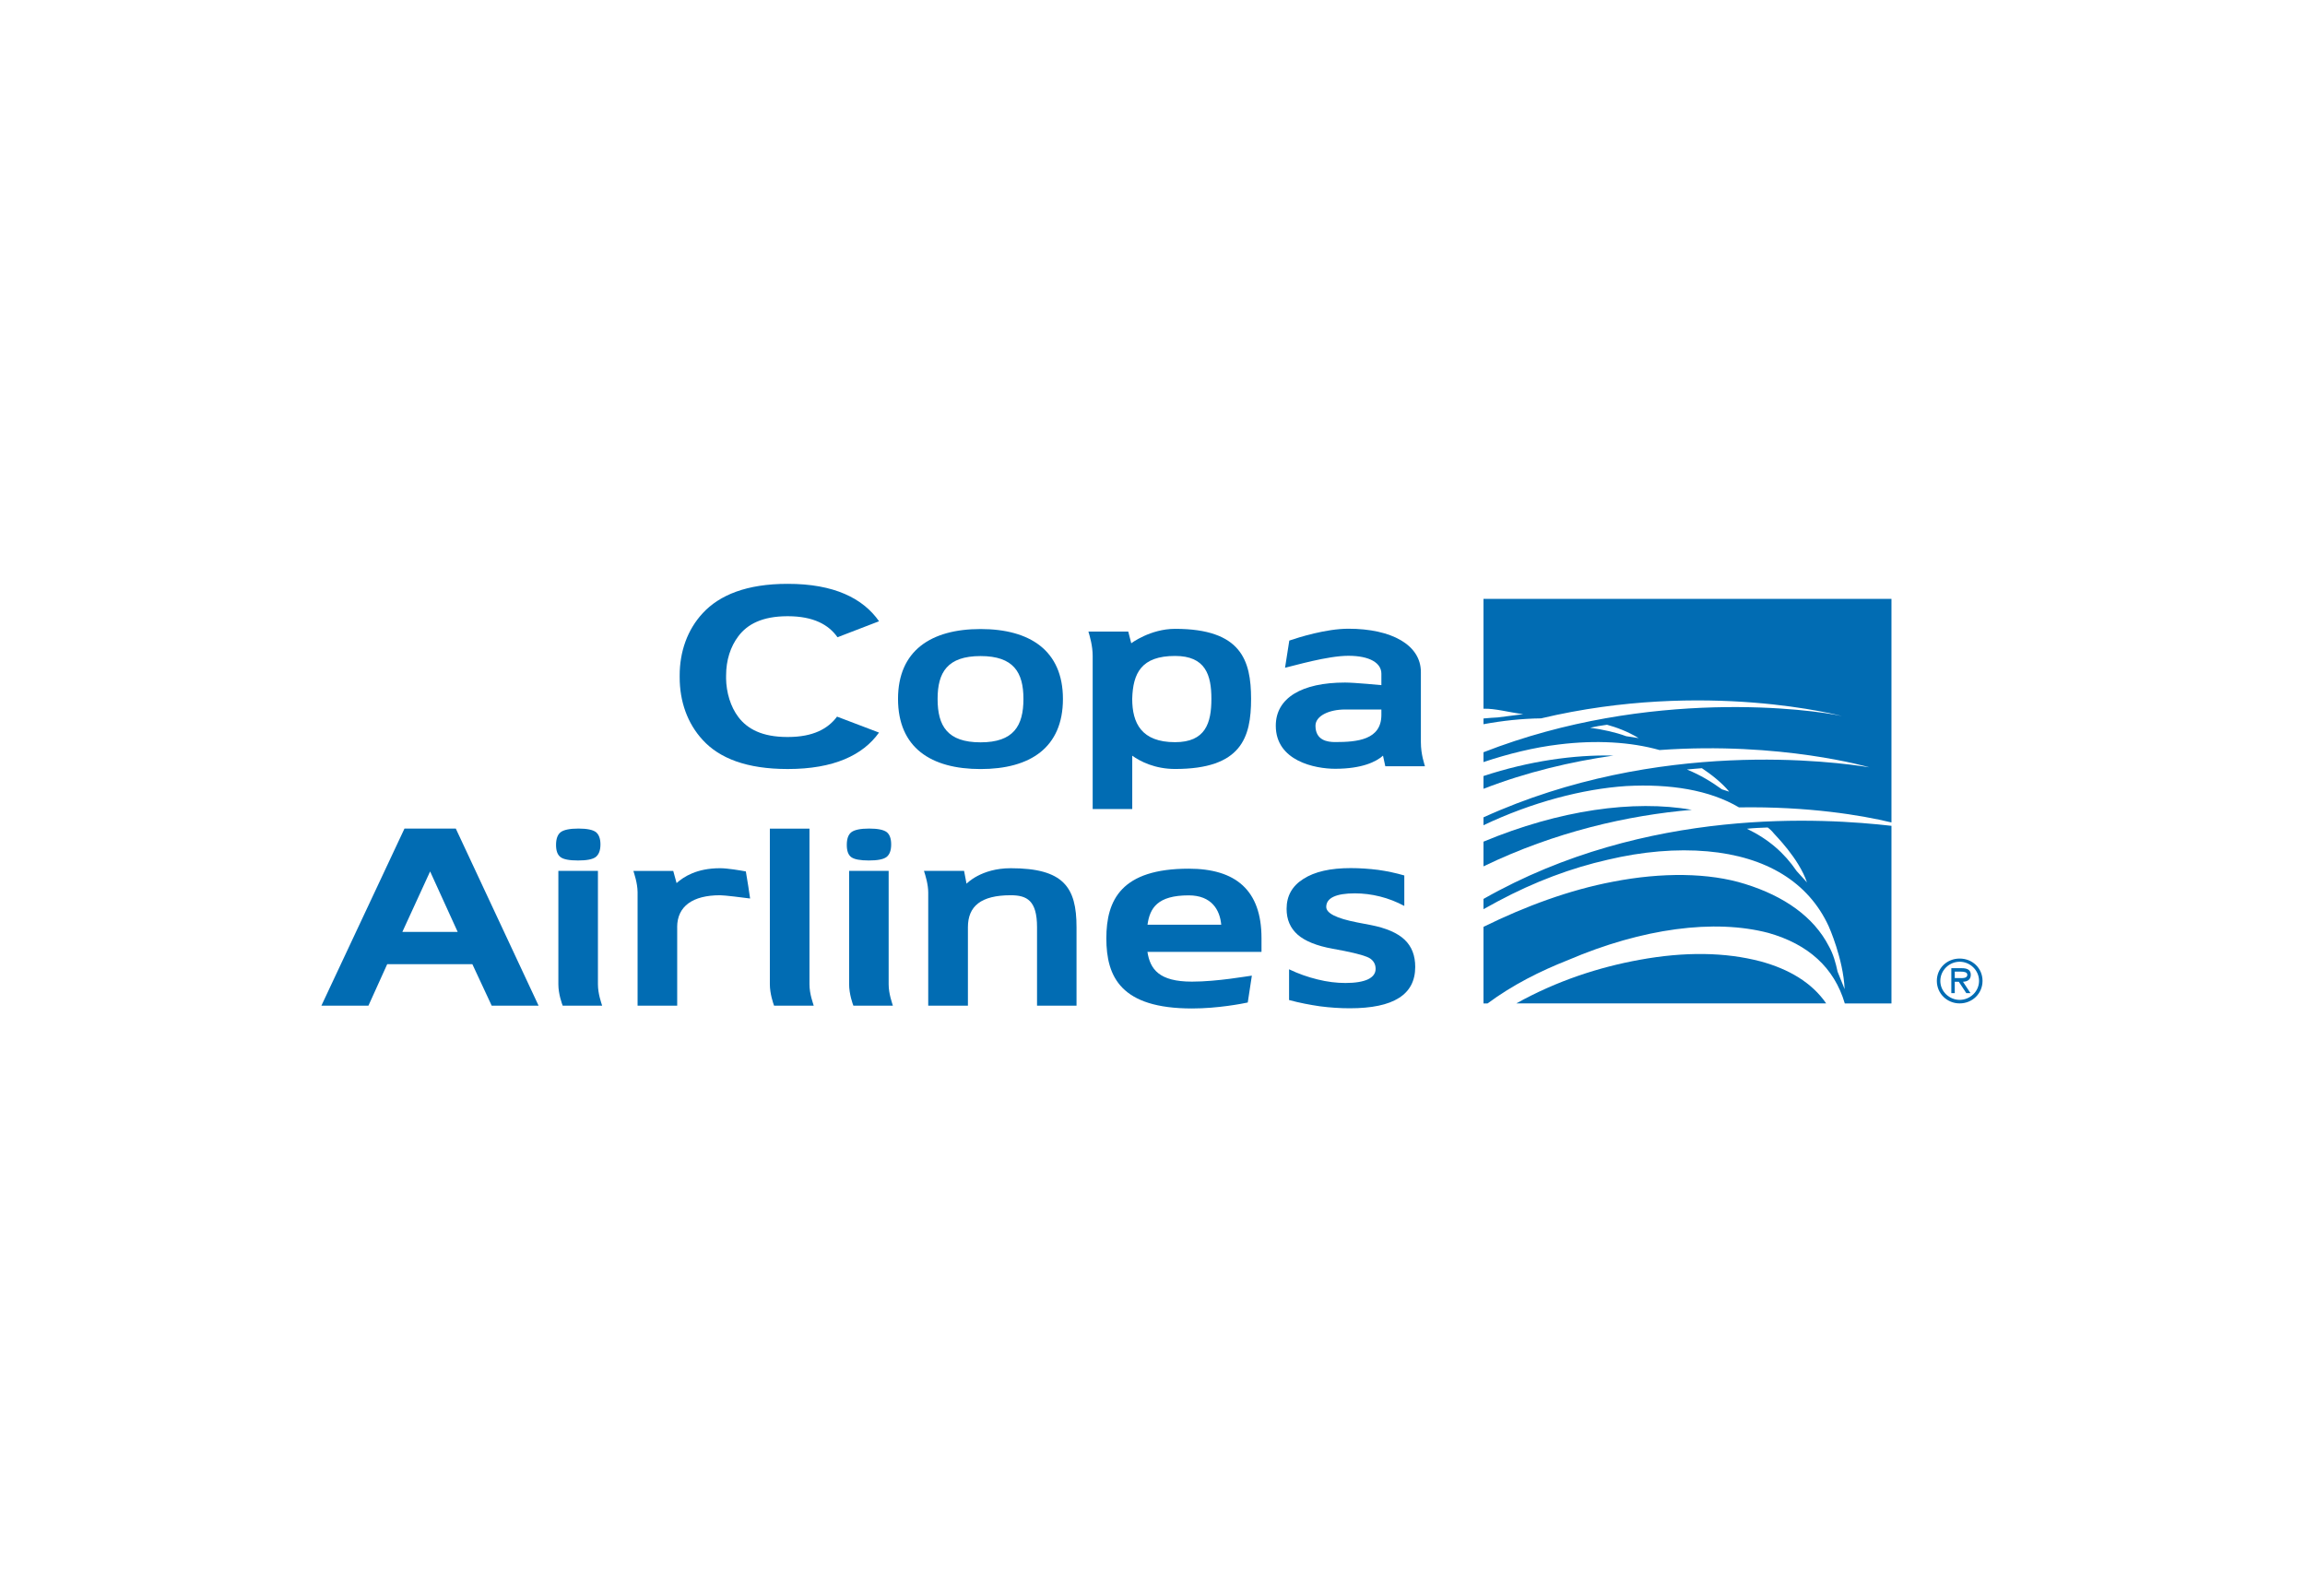
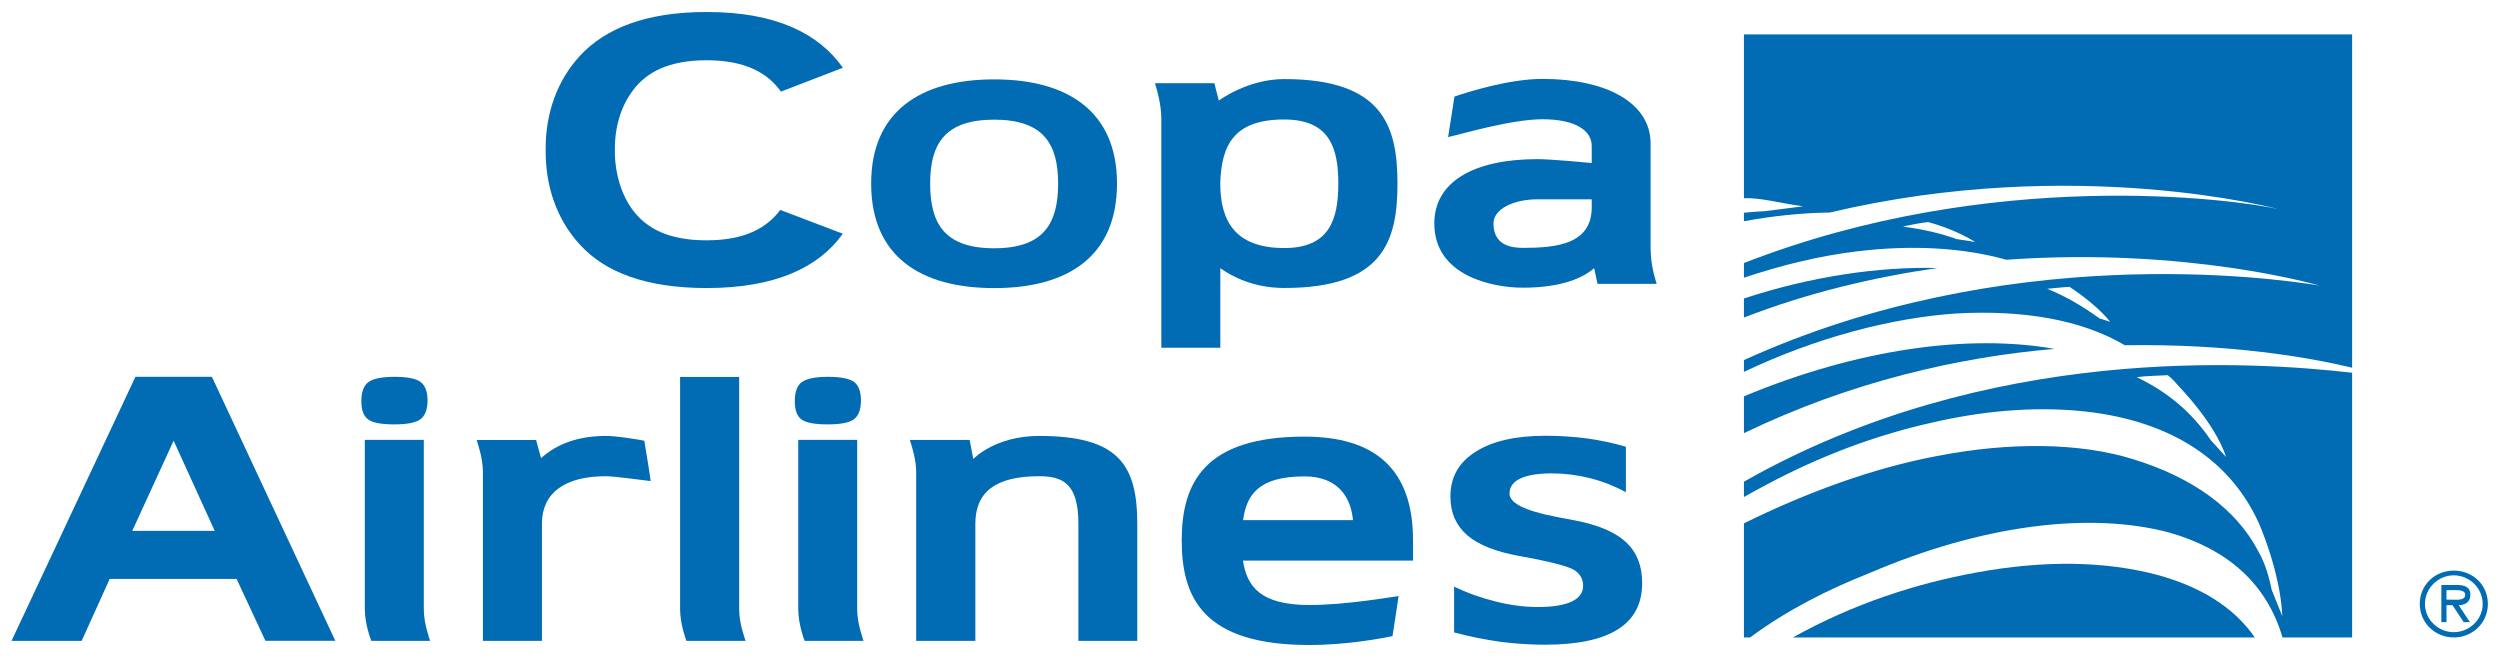
- <svg xmlns="http://www.w3.org/2000/svg" version="1.1" id="katman_1" x="0px" y="0px" viewBox="0 0 595.28 412.11" style="enable-background:new 0 0 595.28 412.11;" xml:space="preserve">
+ <svg xmlns="http://www.w3.org/2000/svg" version="1.1" id="katman_1" x="0px" y="0px" viewBox="81 148.7 433.1 113.9" style="enable-background:new 0 0 433.1 113.9;" xml:space="preserve">
  <style type="text/css">
	.st0{fill-rule:evenodd;clip-rule:evenodd;fill:#016CB3;}
</style>
  <g id="Navigation">
    <g id="GlobalNav_x2F_Guest_x2F_XS" transform="translate(-111, -15)">
      <g id="LOGO" transform="translate(111, 15)">
        <g id="Group-2" transform="translate(21, 0)">
          <path id="Fill-68" class="st0" d="M232.24,191.71c-8.56,0-11.1-4.22-11.1-11.21c0-6.87,2.54-11.07,11.1-11.07      c8.51,0,11.07,4.2,11.07,11.07C243.31,187.49,240.74,191.71,232.24,191.71 M232.24,162.45c-12.79,0-21.32,5.57-21.32,18.04      c0,12.62,8.53,18.12,21.32,18.12c12.77,0,21.27-5.5,21.27-18.12C253.5,168.03,245.01,162.45,232.24,162.45" />
          <path id="Fill-69" class="st0" d="M335.75,184.62c0,6.45-6.23,7.02-11.94,7.02c-1.97,0-5.08-0.42-5.08-4.22      c0-2.51,3.45-4.19,7.64-4.19h9.38V184.62z M345.95,173.56c0-7-7.56-11.19-18.73-11.19c-5.75,0-12.82,2.23-15.25,3.06      c-0.23,1.46-0.96,6.05-1.1,7.02c2.22-0.49,10.93-3.09,16.35-3.09c5.59,0,8.53,1.89,8.53,4.63v2.95c0,0-6.91-0.67-9.38-0.67      c-11.14,0-17.89,3.95-17.89,11.15c0,9.12,10.15,11.12,15.33,11.12c6.99,0,10.64-1.85,12.36-3.39l0.59,2.73H347      c-0.12-0.54-1.05-2.98-1.05-6.23V173.56z" />
          <path id="Fill-70" class="st0" d="M182.41,150.78c12.01-0.02,19.47,3.75,23.61,9.66l-10.73,4.13c-2.31-3.26-6.19-5.4-12.74-5.43      h-0.27c-6.41,0.03-10.24,2.04-12.59,5.16c-2.05,2.71-3.17,6.2-3.17,10.16v0.65h-0.01c0.05,3.78,1.18,7.43,3.17,10.06      c2.34,3.1,6.18,5.15,12.59,5.16h0.27c6.43-0.01,10.29-2.11,12.63-5.26l10.84,4.12c-4.16,5.84-11.7,9.41-23.55,9.41h-0.06      c-10.53,0-17.6-2.76-21.93-7.51c-3.94-4.27-5.95-9.94-5.94-16.22v-0.42c-0.01-6.14,2-11.83,5.93-16.07      C164.8,153.66,171.87,150.77,182.41,150.78" />
          <path id="Fill-73" class="st0" d="M282.47,191.67c-8.68,0-11.07-4.92-11.07-11.19c0.18-6.67,2.39-11.08,11.07-11.08      c7.85,0,9.38,4.9,9.38,11.08C291.85,186.74,290.32,191.67,282.47,191.67 M282.47,162.4c-6.38,0-11.32,3.72-11.32,3.72      s-0.55-2.06-0.77-3.01h-10.29c0.37,1.26,1.1,3.68,1.1,6.28v39.55h10.22v-13.78c2.06,1.49,5.87,3.43,11.07,3.43      c17.14,0,19.62-8.12,19.62-18.12C302.08,170.57,299.61,162.4,282.47,162.4" />
        </g>
        <g id="Group-3" transform="translate(0, 14)">
          <path id="Fill-65" class="st0" d="M118.2,226.67l-7.12-15.62l-7.17,15.62H118.2z M104.46,199.98h13.25      c2.3,4.96,21.38,45.73,21.38,45.73h-12.11L121.99,235h-21.99l-4.85,10.72H83L104.46,199.98z" />
          <path id="Fill-66" class="st0" d="M261.02,210.22c-7.68,0-11.41,4-11.41,4l-0.63-3.31h-10.36c0.41,1.24,1.1,3.54,1.1,5.58v29.23      h10.25v-20.27c0-5.43,3.38-8.25,11.05-8.25c4.22,0,6.8,1.38,6.8,8.25v20.27h10.2v-20.27      C278.03,215.11,274.66,210.22,261.02,210.22" />
          <path id="Fill-67" class="st0" d="M296.35,224.81c0.6-4.29,2.56-7.58,10.64-7.58c5.93,0,8.06,3.78,8.4,7.58H296.35z       M306.99,210.34c-17.4,0-21.27,8.08-21.27,17.98c0,10.01,3.79,18.12,22.12,18.12c6.71,0,12.98-1.24,14.4-1.54      c0.27-1.77,0.87-5.62,1.06-6.94c-0.98,0.1-8.92,1.55-15.47,1.55c-8.52,0-10.8-3.22-11.5-7.69h29.46v-3.5      C325.81,215.85,319.08,210.34,306.99,210.34z" />
          <path id="Fill-71" class="st0" d="M209.05,240.19V200h-10.23v40.19c0,2.44,0.87,4.93,1.09,5.53h10.24      C210,245.13,209.05,242.75,209.05,240.19" />
          <path id="Fill-72" class="st0" d="M174.88,225.38c0.04-5.35,4.03-8.18,11.08-8.18c1.17,0,5.78,0.58,7.76,0.84      c-0.09-0.89-0.8-5.21-1.1-6.99c-1.46-0.27-4.73-0.83-6.66-0.83c-6,0-9.37,2.18-11.23,3.84l-0.86-3.14h-10.29      c0.19,0.7,1.06,3.08,1.08,5.49v29.31h10.23V225.38z" />
          <path id="Fill-74" class="st0" d="M362.67,212.09v7.87c-2-1.07-4.09-1.89-6.25-2.43c-2.19-0.55-4.37-0.82-6.54-0.82      c-2.43,0-4.26,0.3-5.51,0.89c-1.22,0.57-1.86,1.46-1.86,2.61c0,1.65,2.67,2.97,7.95,4l0.4,0.08l3.14,0.6      c3.99,0.78,6.89,2.04,8.73,3.77c1.86,1.76,2.76,4.1,2.76,7.04c0,3.58-1.4,6.27-4.22,8.03c-2.79,1.78-7.04,2.66-12.68,2.66      c-2.5,0-5.08-0.17-7.71-0.51c-2.61-0.38-5.28-0.89-7.97-1.62v-7.94c2.4,1.16,4.85,2.01,7.34,2.62c2.48,0.62,4.89,0.92,7.23,0.92      c2.54,0,4.48-0.33,5.8-0.94c1.3-0.63,1.98-1.52,1.98-2.71c0-1.14-0.48-2.02-1.39-2.66c-0.93-0.63-3.17-1.25-6.64-1.96      l-3.02-0.57c-4.15-0.74-7.19-1.98-9.08-3.64c-1.9-1.68-2.86-3.88-2.86-6.67c0-3.34,1.44-5.91,4.34-7.73      c2.91-1.88,6.98-2.79,12.23-2.79c2.35,0,4.7,0.16,7.08,0.46C358.2,210.97,360.47,211.45,362.67,212.09" />
          <path id="Fill-75" class="st0" d="M224.38,208.22c2.21,0,3.73-0.28,4.55-0.88c0.81-0.62,1.22-1.68,1.22-3.28      c0-1.51-0.4-2.58-1.17-3.18c-0.81-0.59-2.3-0.9-4.52-0.9c-2.25,0-3.76,0.32-4.58,0.93c-0.81,0.62-1.19,1.72-1.19,3.3      c0,1.53,0.37,2.56,1.14,3.14C220.63,207.94,222.14,208.22,224.38,208.22 M229.5,240.19V210.9h-10.21v29.29      c0,2.58,0.96,5.16,1.1,5.53h10.2C230.42,245.08,229.5,242.68,229.5,240.19" />
          <path id="Fill-76" class="st0" d="M149.28,208.22c2.22,0,3.72-0.28,4.55-0.88c0.8-0.62,1.24-1.68,1.24-3.28      c0-1.51-0.43-2.58-1.19-3.18c-0.8-0.59-2.3-0.9-4.5-0.9c-2.25,0-3.77,0.32-4.58,0.93c-0.8,0.62-1.2,1.72-1.2,3.3      c0,1.53,0.39,2.56,1.16,3.14C145.53,207.94,147.04,208.22,149.28,208.22 M154.42,240.19V210.9H144.2v29.29      c0,2.58,0.98,5.16,1.12,5.53h10.19C155.32,245.08,154.42,242.68,154.42,240.19" />
        </g>
        <path id="Fill-77" class="st0" d="M505.87,252.59h-1.04v-1.66h1.66c0.71,0,1.58,0.12,1.58,0.8     C508.08,252.75,506.67,252.59,505.87,252.59 M508.97,251.73c0-1.38-1.13-1.69-2.28-1.69h-2.75v6.44h0.89v-2.94h1.04l1.94,2.94     h1.08l-1.94-2.94C508.09,253.5,508.97,253.02,508.97,251.73" />
        <path id="Fill-78" class="st0" d="M506.09,258.22c-2.65,0-4.99-2.15-4.99-4.89c0-2.79,2.34-4.96,4.99-4.96     c2.68,0,5.01,2.18,5.01,4.96C511.09,256.07,508.77,258.22,506.09,258.22 M506.09,247.55c-3.26,0-5.89,2.47-5.89,5.77     c0,3.26,2.63,5.81,5.89,5.81c3.29,0,5.91-2.55,5.91-5.81C512,250.02,509.38,247.55,506.09,247.55" />
        <path id="Fill-79" class="st0" d="M383.12,200.41v3.3c11.26-4.36,22.63-7.01,33.53-8.58     C406.6,194.87,394.79,196.56,383.12,200.41" />
        <path id="Fill-80" class="st0" d="M444.7,203.85c-2.66-1.91-5.44-3.65-9.04-5.12c1.2-0.08,2.45-0.27,3.86-0.34     c2.25,1.48,5.27,3.82,7.05,6.06L444.7,203.85z M419.95,190.12c-2.77-1.03-6.04-1.73-9.29-2.18c1.41-0.31,2.79-0.58,4.36-0.77     c2.28,0.62,5.29,1.69,8.17,3.45L419.95,190.12z M383.12,183.03c3.03-0.09,6.5,0.92,10.26,1.41l-6.6,0.84     c-1.13,0.05-2.39,0.15-3.66,0.27v1.48c4.78-0.89,10.02-1.46,14.87-1.51c42.51-10.08,77.72-0.59,77.72-0.59     c-7.56-1.71-49.65-7.42-92.59,9.34v2.54c6.37-2.14,13.11-3.8,19.55-4.56c9.55-1.17,18.43-0.65,25.91,1.45     c31.42-2.24,54.19,4.46,54.19,4.46c-8.55-1.39-54.42-7.65-99.65,12.92v2.04c12.52-5.95,25.66-9.38,36.85-10.12     c11.35-0.61,21.5,1,29.13,5.51c18-0.28,31.71,2.04,39.38,3.89v-57.74H383.12V183.03z" />
        <path id="Fill-81" class="st0" d="M383.12,217.36v6.38c18.51-8.95,37.37-13.2,53.81-14.6     C421.92,206.49,402.67,209.21,383.12,217.36" />
        <path id="Fill-82" class="st0" d="M464,224.96c-3.19-4.68-7.23-8.22-12.84-10.93c1.68-0.2,3.79-0.26,5.36-0.33     c0.56,0.41,1.1,0.92,1.6,1.55c0.19,0.28,6.44,6.4,8.54,12.63L464,224.96z M383.12,232.15v2.65c1.27-0.72,2.55-1.41,3.74-2.05     c9.47-5.06,18.93-8.59,28.38-10.73c8.95-2.12,17.72-2.87,25.73-2.16c15.15,1.35,26.03,7.93,31.27,19.29     c0.05,0.08,3.79,8.43,4.15,16.3l-1.82-4.5c-0.48-2.25-1.1-4.56-2.28-6.63c-3.88-7.5-11.44-12.88-21.65-16.04     c-9.27-2.91-21.43-3.04-34.06-0.58c-11.2,2.11-22.61,6.32-33.46,11.66v19.78h1.05c6.51-4.81,13.54-8.34,20.84-11.22     c19.14-8.19,37.76-10.66,51.73-6.98c10.26,2.92,16.96,8.94,19.69,18.2h12.05v-45.87C471.25,211.32,425.3,208.16,383.12,232.15z" />
        <path id="Fill-83" class="st0" d="M454.72,248.29c-9.14-2.41-19.66-2.55-31.32-0.41c-10.4,1.89-21.31,5.4-31.8,11.25h80.02     C467.9,253.73,461.97,250.27,454.72,248.29" />
      </g>
    </g>
  </g>
</svg>
